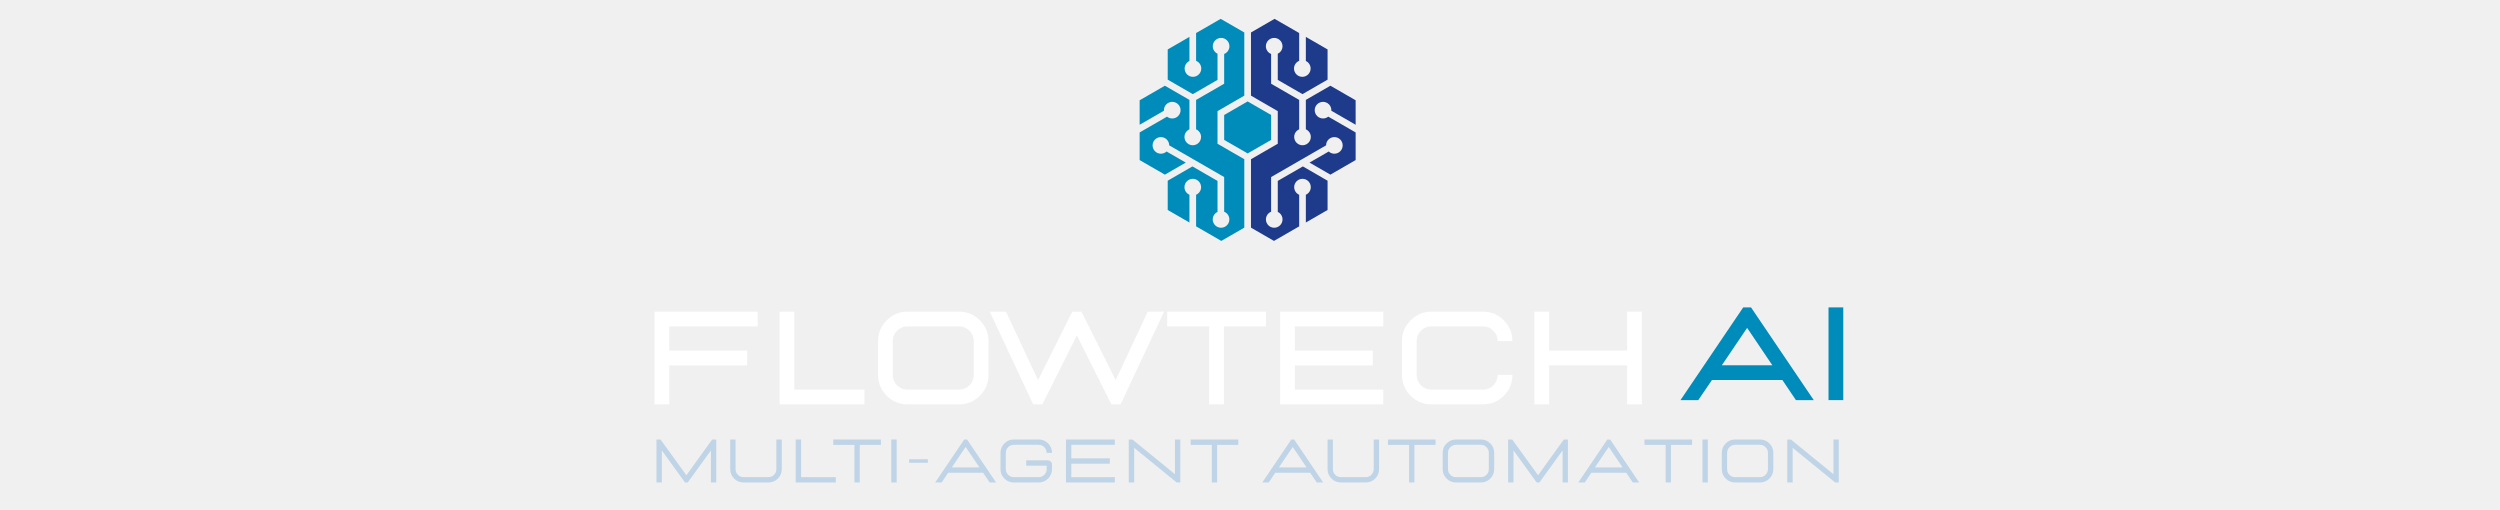
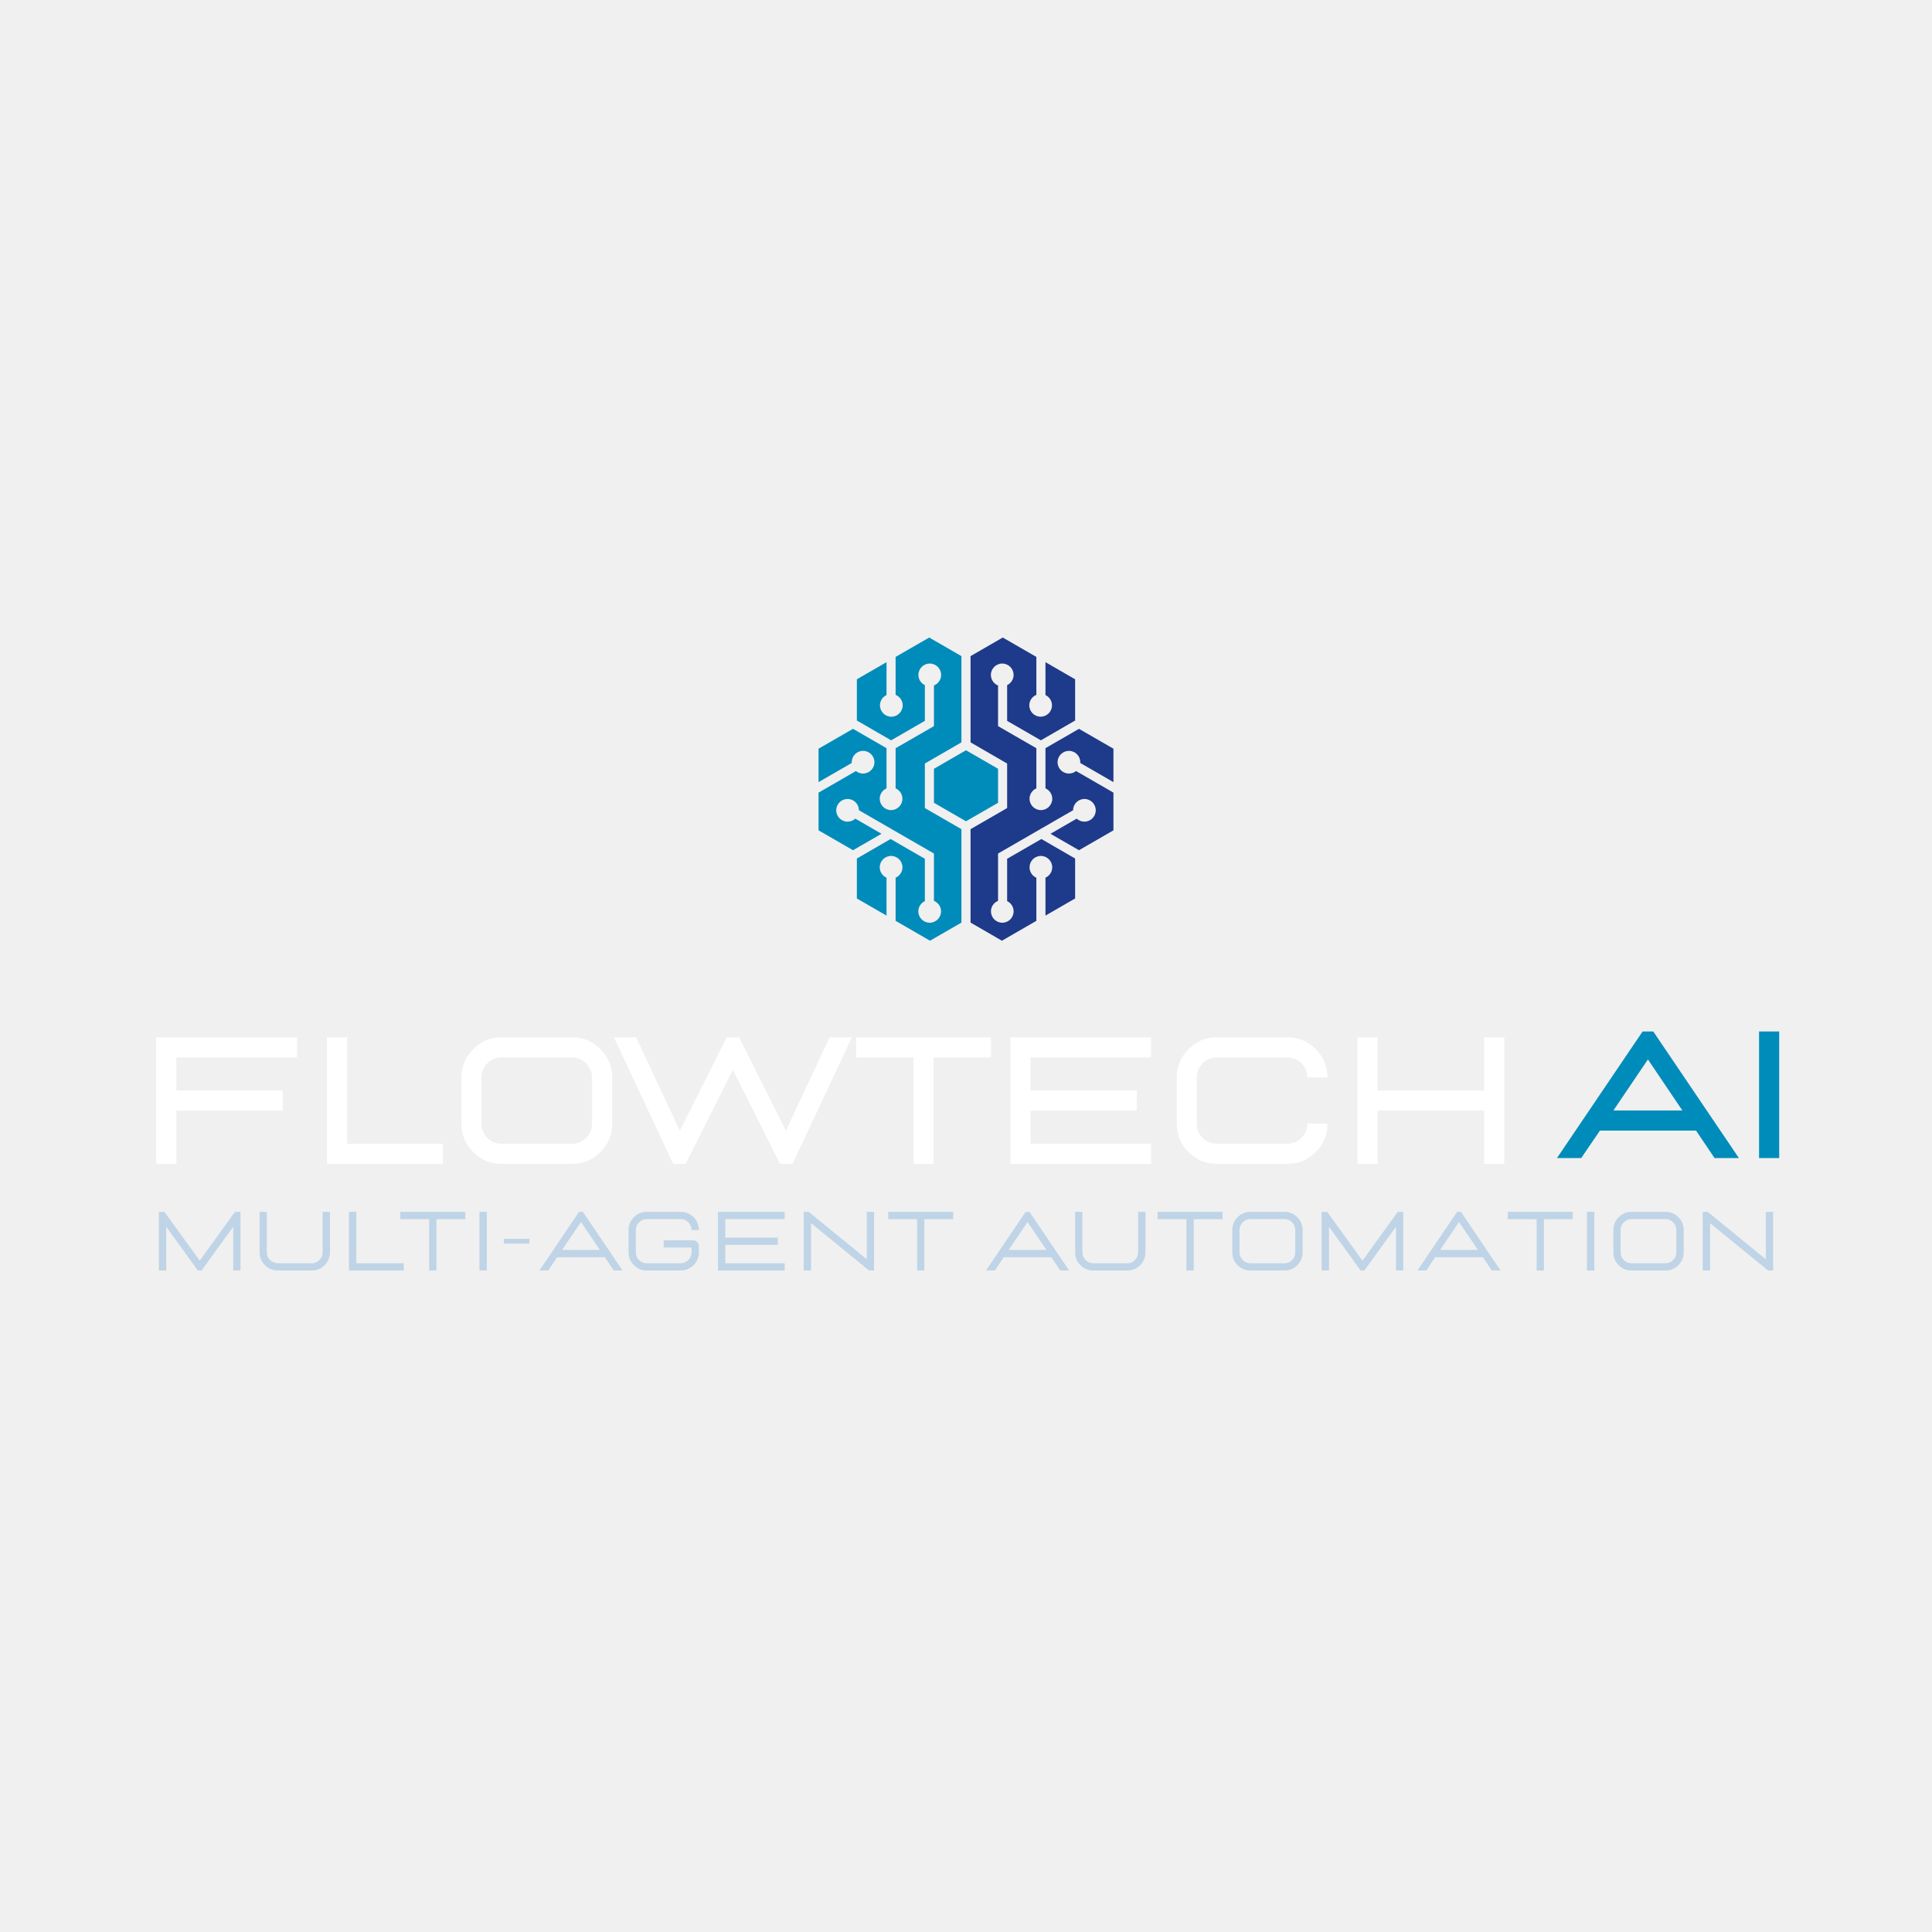
- <svg xmlns="http://www.w3.org/2000/svg" width="530" zoomAndPan="magnify" viewBox="18 95 265 108" height="108" preserveAspectRatio="xMidYMid meet" version="1.0">
+ <svg xmlns="http://www.w3.org/2000/svg" width="400" zoomAndPan="magnify" viewBox="0 0 300 300" height="400" preserveAspectRatio="xMidYMid meet" version="1.0">
  <defs>
    <g />
    <clipPath id="50db0904a9">
      <path d="M 106.105 0.992 L 129 0.992 L 129 48.094 L 106.105 48.094 Z M 106.105 0.992 " clip-rule="nonzero" />
    </clipPath>
    <clipPath id="7a712593d5">
      <path d="M 129 0.992 L 151.93 0.992 L 151.93 48.094 L 129 48.094 Z M 129 0.992 " clip-rule="nonzero" />
    </clipPath>
    <clipPath id="b416c243a6">
      <path d="M 213 57 L 258.84 57 L 258.84 89 L 213 89 Z M 213 57 " clip-rule="nonzero" />
    </clipPath>
    <clipPath id="4e32d315a1">
      <path d="M 0.238 24 L 1 24 L 1 25 L 0.238 25 Z M 0.238 24 " clip-rule="nonzero" />
    </clipPath>
    <clipPath id="ba370913da">
      <rect x="0" width="46" y="0" height="32" />
    </clipPath>
    <clipPath id="a10447cab4">
      <rect x="0" width="259" y="0" height="103" />
    </clipPath>
  </defs>
  <g transform="matrix(1, 0, 0, 1, 21, 98)">
    <g clip-path="url(#a10447cab4)">
      <g fill="#bfd4e6" fill-opacity="1">
        <g transform="translate(2.406109, 99.28335)">
          <g>
            <path d="M 13.938 0 L 12.812 0 L 12.812 -6.797 L 7.891 0 L 7.312 0 L 2.406 -6.797 L 2.406 0 L 1.266 0 L 1.266 -9.109 L 2.125 -9.109 L 7.609 -1.531 L 13.078 -9.109 L 13.938 -9.109 Z M 13.938 0 " />
          </g>
        </g>
      </g>
      <g fill="#bfd4e6" fill-opacity="1">
        <g transform="translate(18.35849, 99.28335)">
          <g>
            <path d="M 9.047 0 C 9.828 0 10.492 -0.273 11.047 -0.828 C 11.598 -1.379 11.875 -2.047 11.875 -2.828 L 11.875 -9.109 L 10.734 -9.109 L 10.734 -2.828 C 10.734 -2.359 10.566 -1.957 10.234 -1.625 C 9.91 -1.289 9.516 -1.125 9.047 -1.125 L 3.781 -1.125 C 3.312 -1.125 2.91 -1.289 2.578 -1.625 C 2.242 -1.957 2.078 -2.359 2.078 -2.828 L 2.078 -9.109 L 0.953 -9.109 L 0.953 -2.828 C 0.953 -2.047 1.227 -1.379 1.781 -0.828 C 2.332 -0.273 3 0 3.781 0 Z M 9.047 0 " />
          </g>
        </g>
      </g>
      <g fill="#bfd4e6" fill-opacity="1">
        <g transform="translate(31.92379, 99.28335)">
          <g>
            <path d="M 9.766 0 L 9.766 -1.125 L 2.406 -1.125 L 2.406 -9.109 L 1.266 -9.109 L 1.266 0 Z M 9.766 0 " />
          </g>
        </g>
      </g>
      <g fill="#bfd4e6" fill-opacity="1">
        <g transform="translate(40.96888, 99.28335)">
          <g>
            <path d="M 5.797 0 L 4.672 0 L 4.672 -7.969 L 0.188 -7.969 L 0.188 -9.109 L 10.281 -9.109 L 10.281 -7.969 L 5.797 -7.969 Z M 5.797 0 " />
          </g>
        </g>
      </g>
      <g fill="#bfd4e6" fill-opacity="1">
        <g transform="translate(52.1852, 99.28335)">
          <g>
            <path d="M 2.406 0 L 2.406 -9.109 L 1.266 -9.109 L 1.266 0 Z M 2.406 0 " />
          </g>
        </g>
      </g>
      <g fill="#bfd4e6" fill-opacity="1">
        <g transform="translate(56.59581, 99.28335)">
          <g>
            <path d="M 0.641 -4.172 L 0.641 -4.922 L 4.609 -4.922 L 4.609 -4.172 Z M 0.641 -4.172 " />
          </g>
        </g>
      </g>
      <g fill="#bfd4e6" fill-opacity="1">
        <g transform="translate(62.57453, 99.28335)">
          <g>
            <path d="M 13.094 0 L 11.734 0 L 10.344 -2.062 L 2.938 -2.062 L 1.562 0 L 0.188 0 L 6.344 -9.109 L 6.938 -9.109 Z M 9.578 -3.188 L 6.641 -7.531 L 3.703 -3.188 Z M 9.578 -3.188 " />
          </g>
        </g>
      </g>
      <g fill="#bfd4e6" fill-opacity="1">
        <g transform="translate(75.65099, 99.28335)">
          <g>
            <path d="M 9.047 0 C 9.805 0 10.473 -0.273 11.047 -0.828 C 11.586 -1.379 11.863 -2.047 11.875 -2.828 L 11.875 -3.797 C 11.875 -4.047 11.785 -4.254 11.609 -4.422 C 11.43 -4.598 11.223 -4.688 10.984 -4.688 L 6.406 -4.688 L 6.406 -3.562 L 10.734 -3.562 L 10.734 -2.828 C 10.734 -2.367 10.57 -1.969 10.25 -1.625 C 9.895 -1.289 9.492 -1.125 9.047 -1.125 L 3.781 -1.125 C 3.312 -1.125 2.91 -1.289 2.578 -1.625 C 2.242 -1.957 2.078 -2.359 2.078 -2.828 L 2.078 -6.281 C 2.078 -6.75 2.242 -7.148 2.578 -7.484 C 2.91 -7.816 3.312 -7.984 3.781 -7.984 L 9.047 -7.984 C 9.516 -7.984 9.91 -7.816 10.234 -7.484 C 10.566 -7.148 10.734 -6.75 10.734 -6.281 L 11.875 -6.281 C 11.875 -7.062 11.598 -7.727 11.047 -8.281 C 10.492 -8.832 9.828 -9.109 9.047 -9.109 L 3.781 -9.109 C 3 -9.109 2.332 -8.832 1.781 -8.281 C 1.227 -7.727 0.953 -7.062 0.953 -6.281 L 0.953 -2.828 C 0.953 -2.047 1.227 -1.379 1.781 -0.828 C 2.332 -0.273 3 0 3.781 0 Z M 9.047 0 " />
          </g>
        </g>
      </g>
      <g fill="#bfd4e6" fill-opacity="1">
        <g transform="translate(89.21629, 99.28335)">
          <g>
            <path d="M 11.625 0 L 1.266 0 L 1.266 -9.109 L 11.625 -9.109 L 11.625 -7.984 L 2.406 -7.984 L 2.406 -5.109 L 10.562 -5.109 L 10.562 -3.984 L 2.406 -3.984 L 2.406 -1.125 L 11.625 -1.125 Z M 11.625 0 " />
          </g>
        </g>
      </g>
      <g fill="#bfd4e6" fill-opacity="1">
        <g transform="translate(102.534, 99.28335)">
          <g>
            <path d="M 12.188 0 L 11.422 0 L 2.406 -7.344 L 2.406 0 L 1.266 0 L 1.266 -9.109 L 2.031 -9.109 L 11.062 -1.75 L 11.062 -9.109 L 12.188 -9.109 Z M 12.188 0 " />
          </g>
        </g>
      </g>
      <g fill="#bfd4e6" fill-opacity="1">
        <g transform="translate(116.7342, 99.28335)">
          <g>
            <path d="M 5.797 0 L 4.672 0 L 4.672 -7.969 L 0.188 -7.969 L 0.188 -9.109 L 10.281 -9.109 L 10.281 -7.969 L 5.797 -7.969 Z M 5.797 0 " />
          </g>
        </g>
      </g>
      <g fill="#bfd4e6" fill-opacity="1">
        <g transform="translate(127.9505, 99.28335)">
          <g />
        </g>
      </g>
      <g fill="#bfd4e6" fill-opacity="1">
        <g transform="translate(131.9167, 99.28335)">
          <g>
            <path d="M 13.094 0 L 11.734 0 L 10.344 -2.062 L 2.938 -2.062 L 1.562 0 L 0.188 0 L 6.344 -9.109 L 6.938 -9.109 Z M 9.578 -3.188 L 6.641 -7.531 L 3.703 -3.188 Z M 9.578 -3.188 " />
          </g>
        </g>
      </g>
      <g fill="#bfd4e6" fill-opacity="1">
        <g transform="translate(144.9932, 99.28335)">
          <g>
            <path d="M 9.047 0 C 9.828 0 10.492 -0.273 11.047 -0.828 C 11.598 -1.379 11.875 -2.047 11.875 -2.828 L 11.875 -9.109 L 10.734 -9.109 L 10.734 -2.828 C 10.734 -2.359 10.566 -1.957 10.234 -1.625 C 9.91 -1.289 9.516 -1.125 9.047 -1.125 L 3.781 -1.125 C 3.312 -1.125 2.91 -1.289 2.578 -1.625 C 2.242 -1.957 2.078 -2.359 2.078 -2.828 L 2.078 -9.109 L 0.953 -9.109 L 0.953 -2.828 C 0.953 -2.047 1.227 -1.379 1.781 -0.828 C 2.332 -0.273 3 0 3.781 0 Z M 9.047 0 " />
          </g>
        </g>
      </g>
      <g fill="#bfd4e6" fill-opacity="1">
        <g transform="translate(158.5585, 99.28335)">
          <g>
            <path d="M 5.797 0 L 4.672 0 L 4.672 -7.969 L 0.188 -7.969 L 0.188 -9.109 L 10.281 -9.109 L 10.281 -7.969 L 5.797 -7.969 Z M 5.797 0 " />
          </g>
        </g>
      </g>
      <g fill="#bfd4e6" fill-opacity="1">
        <g transform="translate(169.3939, 99.28335)">
          <g>
            <path d="M 9.047 0 C 9.828 0 10.492 -0.273 11.047 -0.828 C 11.598 -1.379 11.875 -2.047 11.875 -2.828 L 11.875 -6.281 C 11.875 -7.062 11.598 -7.727 11.047 -8.281 C 10.492 -8.832 9.828 -9.109 9.047 -9.109 L 3.781 -9.109 C 3 -9.109 2.332 -8.832 1.781 -8.281 C 1.227 -7.727 0.953 -7.062 0.953 -6.281 L 0.953 -2.828 C 0.953 -2.047 1.227 -1.379 1.781 -0.828 C 2.332 -0.273 3 0 3.781 0 Z M 9.047 -1.125 L 3.781 -1.125 C 3.312 -1.125 2.91 -1.289 2.578 -1.625 C 2.242 -1.957 2.078 -2.359 2.078 -2.828 L 2.078 -6.281 C 2.078 -6.75 2.242 -7.148 2.578 -7.484 C 2.91 -7.816 3.312 -7.984 3.781 -7.984 L 9.047 -7.984 C 9.516 -7.984 9.91 -7.816 10.234 -7.484 C 10.566 -7.148 10.734 -6.75 10.734 -6.281 L 10.734 -2.828 C 10.734 -2.359 10.566 -1.957 10.234 -1.625 C 9.91 -1.289 9.516 -1.125 9.047 -1.125 Z M 9.047 -1.125 " />
          </g>
        </g>
      </g>
      <g fill="#bfd4e6" fill-opacity="1">
        <g transform="translate(182.9592, 99.28335)">
          <g>
            <path d="M 13.938 0 L 12.812 0 L 12.812 -6.797 L 7.891 0 L 7.312 0 L 2.406 -6.797 L 2.406 0 L 1.266 0 L 1.266 -9.109 L 2.125 -9.109 L 7.609 -1.531 L 13.078 -9.109 L 13.938 -9.109 Z M 13.938 0 " />
          </g>
        </g>
      </g>
      <g fill="#bfd4e6" fill-opacity="1">
        <g transform="translate(198.9115, 99.28335)">
          <g>
            <path d="M 13.094 0 L 11.734 0 L 10.344 -2.062 L 2.938 -2.062 L 1.562 0 L 0.188 0 L 6.344 -9.109 L 6.938 -9.109 Z M 9.578 -3.188 L 6.641 -7.531 L 3.703 -3.188 Z M 9.578 -3.188 " />
          </g>
        </g>
      </g>
      <g fill="#bfd4e6" fill-opacity="1">
        <g transform="translate(212.9403, 99.28335)">
          <g>
            <path d="M 5.797 0 L 4.672 0 L 4.672 -7.969 L 0.188 -7.969 L 0.188 -9.109 L 10.281 -9.109 L 10.281 -7.969 L 5.797 -7.969 Z M 5.797 0 " />
          </g>
        </g>
      </g>
      <g fill="#bfd4e6" fill-opacity="1">
        <g transform="translate(224.1566, 99.28335)">
          <g>
            <path d="M 2.406 0 L 2.406 -9.109 L 1.266 -9.109 L 1.266 0 Z M 2.406 0 " />
          </g>
        </g>
      </g>
      <g fill="#bfd4e6" fill-opacity="1">
        <g transform="translate(228.5672, 99.28335)">
          <g>
            <path d="M 9.047 0 C 9.828 0 10.492 -0.273 11.047 -0.828 C 11.598 -1.379 11.875 -2.047 11.875 -2.828 L 11.875 -6.281 C 11.875 -7.062 11.598 -7.727 11.047 -8.281 C 10.492 -8.832 9.828 -9.109 9.047 -9.109 L 3.781 -9.109 C 3 -9.109 2.332 -8.832 1.781 -8.281 C 1.227 -7.727 0.953 -7.062 0.953 -6.281 L 0.953 -2.828 C 0.953 -2.047 1.227 -1.379 1.781 -0.828 C 2.332 -0.273 3 0 3.781 0 Z M 9.047 -1.125 L 3.781 -1.125 C 3.312 -1.125 2.91 -1.289 2.578 -1.625 C 2.242 -1.957 2.078 -2.359 2.078 -2.828 L 2.078 -6.281 C 2.078 -6.75 2.242 -7.148 2.578 -7.484 C 2.91 -7.816 3.312 -7.984 3.781 -7.984 L 9.047 -7.984 C 9.516 -7.984 9.91 -7.816 10.234 -7.484 C 10.566 -7.148 10.734 -6.75 10.734 -6.281 L 10.734 -2.828 C 10.734 -2.359 10.566 -1.957 10.234 -1.625 C 9.91 -1.289 9.516 -1.125 9.047 -1.125 Z M 9.047 -1.125 " />
          </g>
        </g>
      </g>
      <g fill="#bfd4e6" fill-opacity="1">
        <g transform="translate(242.1325, 99.28335)">
          <g>
            <path d="M 12.188 0 L 11.422 0 L 2.406 -7.344 L 2.406 0 L 1.266 0 L 1.266 -9.109 L 2.031 -9.109 L 11.062 -1.75 L 11.062 -9.109 L 12.188 -9.109 Z M 12.188 0 " />
          </g>
        </g>
      </g>
      <path fill="#008cba" d="M 124.023 26.66 L 128.996 29.527 L 133.977 26.66 L 133.977 21.375 L 128.996 18.5 L 124.023 21.375 Z M 124.023 26.66 " fill-opacity="1" fill-rule="evenodd" />
      <g clip-path="url(#50db0904a9)">
        <path fill="#008cba" d="M 128.293 30.754 L 122.613 27.473 L 122.613 20.559 L 128.293 17.273 L 128.293 3.883 L 123.285 0.996 L 118.07 4.004 L 118.07 9.895 C 118.715 10.156 119.168 10.789 119.168 11.527 C 119.168 12.5 118.375 13.289 117.402 13.289 C 116.434 13.289 115.641 12.5 115.641 11.527 C 115.641 10.82 116.059 10.211 116.66 9.93 L 116.66 4.82 L 112.055 7.48 L 112.055 13.883 L 117.375 16.957 L 122.613 13.934 L 122.613 8.387 C 122.02 8.105 121.609 7.504 121.609 6.801 C 121.609 5.828 122.402 5.035 123.375 5.035 C 124.348 5.035 125.137 5.828 125.137 6.801 C 125.137 7.543 124.672 8.184 124.023 8.441 L 124.023 14.75 L 118.07 18.184 L 118.07 24.414 C 118.691 24.691 119.125 25.312 119.125 26.031 C 119.125 27.004 118.34 27.793 117.363 27.793 C 116.391 27.793 115.605 27.004 115.605 26.031 C 115.605 25.312 116.039 24.691 116.66 24.414 L 116.66 18.176 L 111.453 15.172 L 106.105 18.258 L 106.105 23.449 L 111.258 20.473 L 111.254 20.355 C 111.254 19.383 112.043 18.594 113.016 18.594 C 113.988 18.594 114.781 19.383 114.781 20.355 C 114.781 21.328 113.988 22.117 113.016 22.117 C 112.594 22.117 112.207 21.973 111.91 21.727 L 106.105 25.078 L 106.105 30.934 L 111.453 34.023 L 115.883 31.469 L 111.809 29.117 C 111.492 29.41 111.07 29.586 110.609 29.586 C 109.637 29.586 108.848 28.797 108.848 27.824 C 108.848 26.852 109.637 26.062 110.609 26.062 C 111.582 26.062 112.367 26.848 112.371 27.812 L 124.023 34.535 L 124.023 41.883 C 124.668 42.145 125.125 42.777 125.125 43.516 C 125.125 44.488 124.336 45.281 123.363 45.281 C 122.391 45.281 121.598 44.488 121.598 43.516 C 121.598 42.812 122.016 42.203 122.613 41.926 L 122.613 35.352 L 117.293 32.281 L 112.055 35.309 L 112.055 41.516 L 116.66 44.172 L 116.66 38.285 C 116.039 38.016 115.605 37.395 115.605 36.676 C 115.605 35.703 116.398 34.91 117.367 34.91 C 118.34 34.91 119.133 35.703 119.133 36.676 C 119.133 37.395 118.691 38.023 118.07 38.293 L 118.07 44.988 L 123.414 48.074 L 128.293 45.258 Z M 128.293 30.754 " fill-opacity="1" fill-rule="evenodd" />
      </g>
      <g clip-path="url(#7a712593d5)">
        <path fill="#1e3a8a" d="M 129.707 30.754 L 129.707 45.258 L 134.578 48.074 L 139.926 44.988 L 139.926 38.293 C 139.301 38.023 138.867 37.395 138.867 36.676 C 138.867 35.703 139.652 34.91 140.625 34.91 C 141.602 34.91 142.387 35.703 142.387 36.676 C 142.387 37.395 141.953 38.016 141.34 38.285 L 141.34 44.172 L 145.945 41.516 L 145.945 35.309 L 140.707 32.281 L 135.387 35.352 L 135.387 41.926 C 135.984 42.203 136.395 42.812 136.395 43.516 C 136.395 44.488 135.609 45.281 134.633 45.281 C 133.66 45.281 132.875 44.488 132.875 43.516 C 132.875 42.777 133.332 42.145 133.977 41.883 L 133.977 34.535 L 145.629 27.812 C 145.633 26.848 146.418 26.062 147.383 26.062 C 148.363 26.062 149.148 26.852 149.148 27.824 C 149.148 28.797 148.363 29.586 147.383 29.586 C 146.922 29.586 146.508 29.41 146.191 29.117 L 142.117 31.469 L 146.543 34.023 L 151.895 30.934 L 151.895 25.078 L 146.09 21.727 C 145.785 21.973 145.398 22.117 144.984 22.117 C 144.012 22.117 143.219 21.328 143.219 20.355 C 143.219 19.383 144.012 18.594 144.984 18.594 C 145.957 18.594 146.746 19.383 146.746 20.355 L 146.742 20.473 L 151.895 23.449 L 151.895 18.258 L 146.543 15.172 L 141.34 18.176 L 141.34 24.414 C 141.961 24.691 142.395 25.312 142.395 26.031 C 142.395 27.004 141.602 27.793 140.629 27.793 C 139.66 27.793 138.867 27.004 138.867 26.031 C 138.867 25.312 139.301 24.691 139.926 24.414 L 139.926 18.184 L 133.977 14.75 L 133.977 8.441 C 133.324 8.184 132.863 7.543 132.863 6.801 C 132.863 5.828 133.652 5.035 134.625 5.035 C 135.598 5.035 136.391 5.828 136.391 6.801 C 136.391 7.504 135.98 8.105 135.387 8.387 L 135.387 13.934 L 140.625 16.957 L 145.945 13.883 L 145.945 7.48 L 141.34 4.82 L 141.34 9.93 C 141.938 10.211 142.352 10.82 142.352 11.527 C 142.352 12.5 141.562 13.289 140.59 13.289 C 139.617 13.289 138.828 12.5 138.828 11.527 C 138.828 10.789 139.285 10.156 139.926 9.895 L 139.926 4.004 L 134.707 0.996 L 129.707 3.883 L 129.707 17.273 L 135.387 20.559 L 135.387 27.473 Z M 129.707 30.754 " fill-opacity="1" fill-rule="evenodd" />
      </g>
      <g fill="#ffffff" fill-opacity="1">
        <g transform="translate(0.527504, 82.72466)">
          <g>
            <path d="M 5.859 0 L 2.734 0 L 2.734 -19.656 L 24.594 -19.656 L 24.594 -16.531 L 5.859 -16.531 L 5.859 -11.391 L 22.375 -11.391 L 22.375 -8.266 L 5.859 -8.266 Z M 5.859 0 " />
          </g>
        </g>
      </g>
      <g fill="#ffffff" fill-opacity="1">
        <g transform="translate(27.03858, 82.72466)">
          <g>
            <path d="M 20.734 0 L 20.734 -3.125 L 5.859 -3.125 L 5.859 -19.656 L 2.734 -19.656 L 2.734 0 Z M 20.734 0 " />
          </g>
        </g>
      </g>
      <g fill="#ffffff" fill-opacity="1">
        <g transform="translate(48.58934, 82.72466)">
          <g>
            <path d="M 19.219 0 C 20.945 0 22.422 -0.609 23.641 -1.828 C 24.859 -3.047 25.469 -4.52 25.469 -6.25 L 25.469 -13.422 C 25.469 -15.129 24.859 -16.594 23.641 -17.812 C 22.422 -19.039 20.945 -19.656 19.219 -19.656 L 8.297 -19.656 C 6.578 -19.656 5.109 -19.039 3.891 -17.812 C 2.672 -16.594 2.062 -15.129 2.062 -13.422 L 2.062 -6.25 C 2.062 -4.52 2.672 -3.047 3.891 -1.828 C 5.109 -0.609 6.578 0 8.297 0 Z M 19.219 -3.125 L 8.297 -3.125 C 7.43 -3.125 6.691 -3.426 6.078 -4.031 C 5.473 -4.645 5.172 -5.383 5.172 -6.25 L 5.172 -13.422 C 5.172 -14.273 5.473 -15.004 6.078 -15.609 C 6.691 -16.223 7.43 -16.531 8.297 -16.531 L 19.219 -16.531 C 20.082 -16.531 20.816 -16.223 21.422 -15.609 C 22.035 -15.004 22.344 -14.273 22.344 -13.422 L 22.344 -6.25 C 22.344 -5.383 22.035 -4.645 21.422 -4.031 C 20.816 -3.426 20.082 -3.125 19.219 -3.125 Z M 19.219 -3.125 " />
          </g>
        </g>
      </g>
      <g fill="#ffffff" fill-opacity="1">
        <g transform="translate(73.92201, 82.72466)">
          <g>
            <path d="M 28.141 0 L 26.188 0 L 18.875 -14.609 L 11.547 0 L 9.609 0 L 0.406 -19.656 L 3.844 -19.656 L 10.641 -5.141 L 17.906 -19.656 L 19.844 -19.656 L 27.109 -5.141 L 33.906 -19.656 L 37.359 -19.656 Z M 28.141 0 " />
          </g>
        </g>
      </g>
      <g fill="#ffffff" fill-opacity="1">
        <g transform="translate(111.5458, 82.72466)">
          <g>
            <path d="M 12.422 0 L 9.297 0 L 9.297 -16.531 L 0.406 -16.531 L 0.406 -19.656 L 21.328 -19.656 L 21.328 -16.531 L 12.422 -16.531 Z M 12.422 0 " />
          </g>
        </g>
      </g>
      <g fill="#ffffff" fill-opacity="1">
        <g transform="translate(133.1514, 82.72466)">
          <g>
            <path d="M 24.594 0 L 2.734 0 L 2.734 -19.656 L 24.594 -19.656 L 24.594 -16.531 L 5.859 -16.531 L 5.859 -11.391 L 22.375 -11.391 L 22.375 -8.266 L 5.859 -8.266 L 5.859 -3.125 L 24.594 -3.125 Z M 24.594 0 " />
          </g>
        </g>
      </g>
      <g fill="#ffffff" fill-opacity="1">
        <g transform="translate(159.6625, 82.72466)">
          <g>
            <path d="M 19.219 0 C 20.945 0 22.422 -0.609 23.641 -1.828 C 24.859 -3.047 25.469 -4.52 25.469 -6.25 L 22.344 -6.25 C 22.344 -5.383 22.035 -4.645 21.422 -4.031 C 20.816 -3.426 20.082 -3.125 19.219 -3.125 L 8.297 -3.125 C 7.43 -3.125 6.691 -3.426 6.078 -4.031 C 5.473 -4.645 5.172 -5.383 5.172 -6.25 L 5.172 -13.422 C 5.172 -14.273 5.473 -15.004 6.078 -15.609 C 6.691 -16.223 7.43 -16.531 8.297 -16.531 L 19.219 -16.531 C 20.082 -16.531 20.816 -16.223 21.422 -15.609 C 22.035 -15.004 22.344 -14.273 22.344 -13.422 L 25.469 -13.422 C 25.469 -15.129 24.859 -16.594 23.641 -17.812 C 22.422 -19.039 20.945 -19.656 19.219 -19.656 L 8.297 -19.656 C 6.578 -19.656 5.109 -19.039 3.891 -17.812 C 2.672 -16.594 2.062 -15.129 2.062 -13.422 L 2.062 -6.25 C 2.062 -4.52 2.672 -3.047 3.891 -1.828 C 5.109 -0.609 6.578 0 8.297 0 Z M 19.219 0 " />
          </g>
        </g>
      </g>
      <g fill="#ffffff" fill-opacity="1">
        <g transform="translate(187.0505, 82.72466)">
          <g>
            <path d="M 25.531 0 L 22.406 0 L 22.406 -8.281 L 5.859 -8.281 L 5.859 0 L 2.734 0 L 2.734 -19.656 L 5.859 -19.656 L 5.859 -11.391 L 22.406 -11.391 L 22.406 -19.656 L 25.531 -19.656 Z M 25.531 0 " />
          </g>
        </g>
      </g>
      <g fill="#ffffff" fill-opacity="1">
        <g transform="translate(215.1787, 82.72466)">
          <g />
        </g>
      </g>
      <g clip-path="url(#b416c243a6)">
        <g transform="matrix(1, 0, 0, 1, 213, 57)">
          <g clip-path="url(#ba370913da)">
            <g clip-path="url(#4e32d315a1)">
              <g fill="#008cba" fill-opacity="1">
                <g transform="translate(0.377301, 24.82206)">
                  <g />
                </g>
              </g>
            </g>
            <g fill="#008cba" fill-opacity="1">
              <g transform="translate(7.359083, 24.82206)">
                <g>
                  <path d="M 28.656 0 L 24.875 0 L 22 -4.266 L 7.078 -4.266 L 4.172 0 L 0.406 0 L 13.703 -19.656 L 15.359 -19.656 Z M 19.875 -7.391 L 14.531 -15.312 L 9.172 -7.391 Z M 19.875 -7.391 " />
                </g>
              </g>
            </g>
            <g fill="#008cba" fill-opacity="1">
              <g transform="translate(36.41266, 24.82206)">
                <g>
                  <path d="M 5.859 0 L 5.859 -19.656 L 2.734 -19.656 L 2.734 0 Z M 5.859 0 " />
                </g>
              </g>
            </g>
          </g>
        </g>
      </g>
    </g>
  </g>
</svg>
